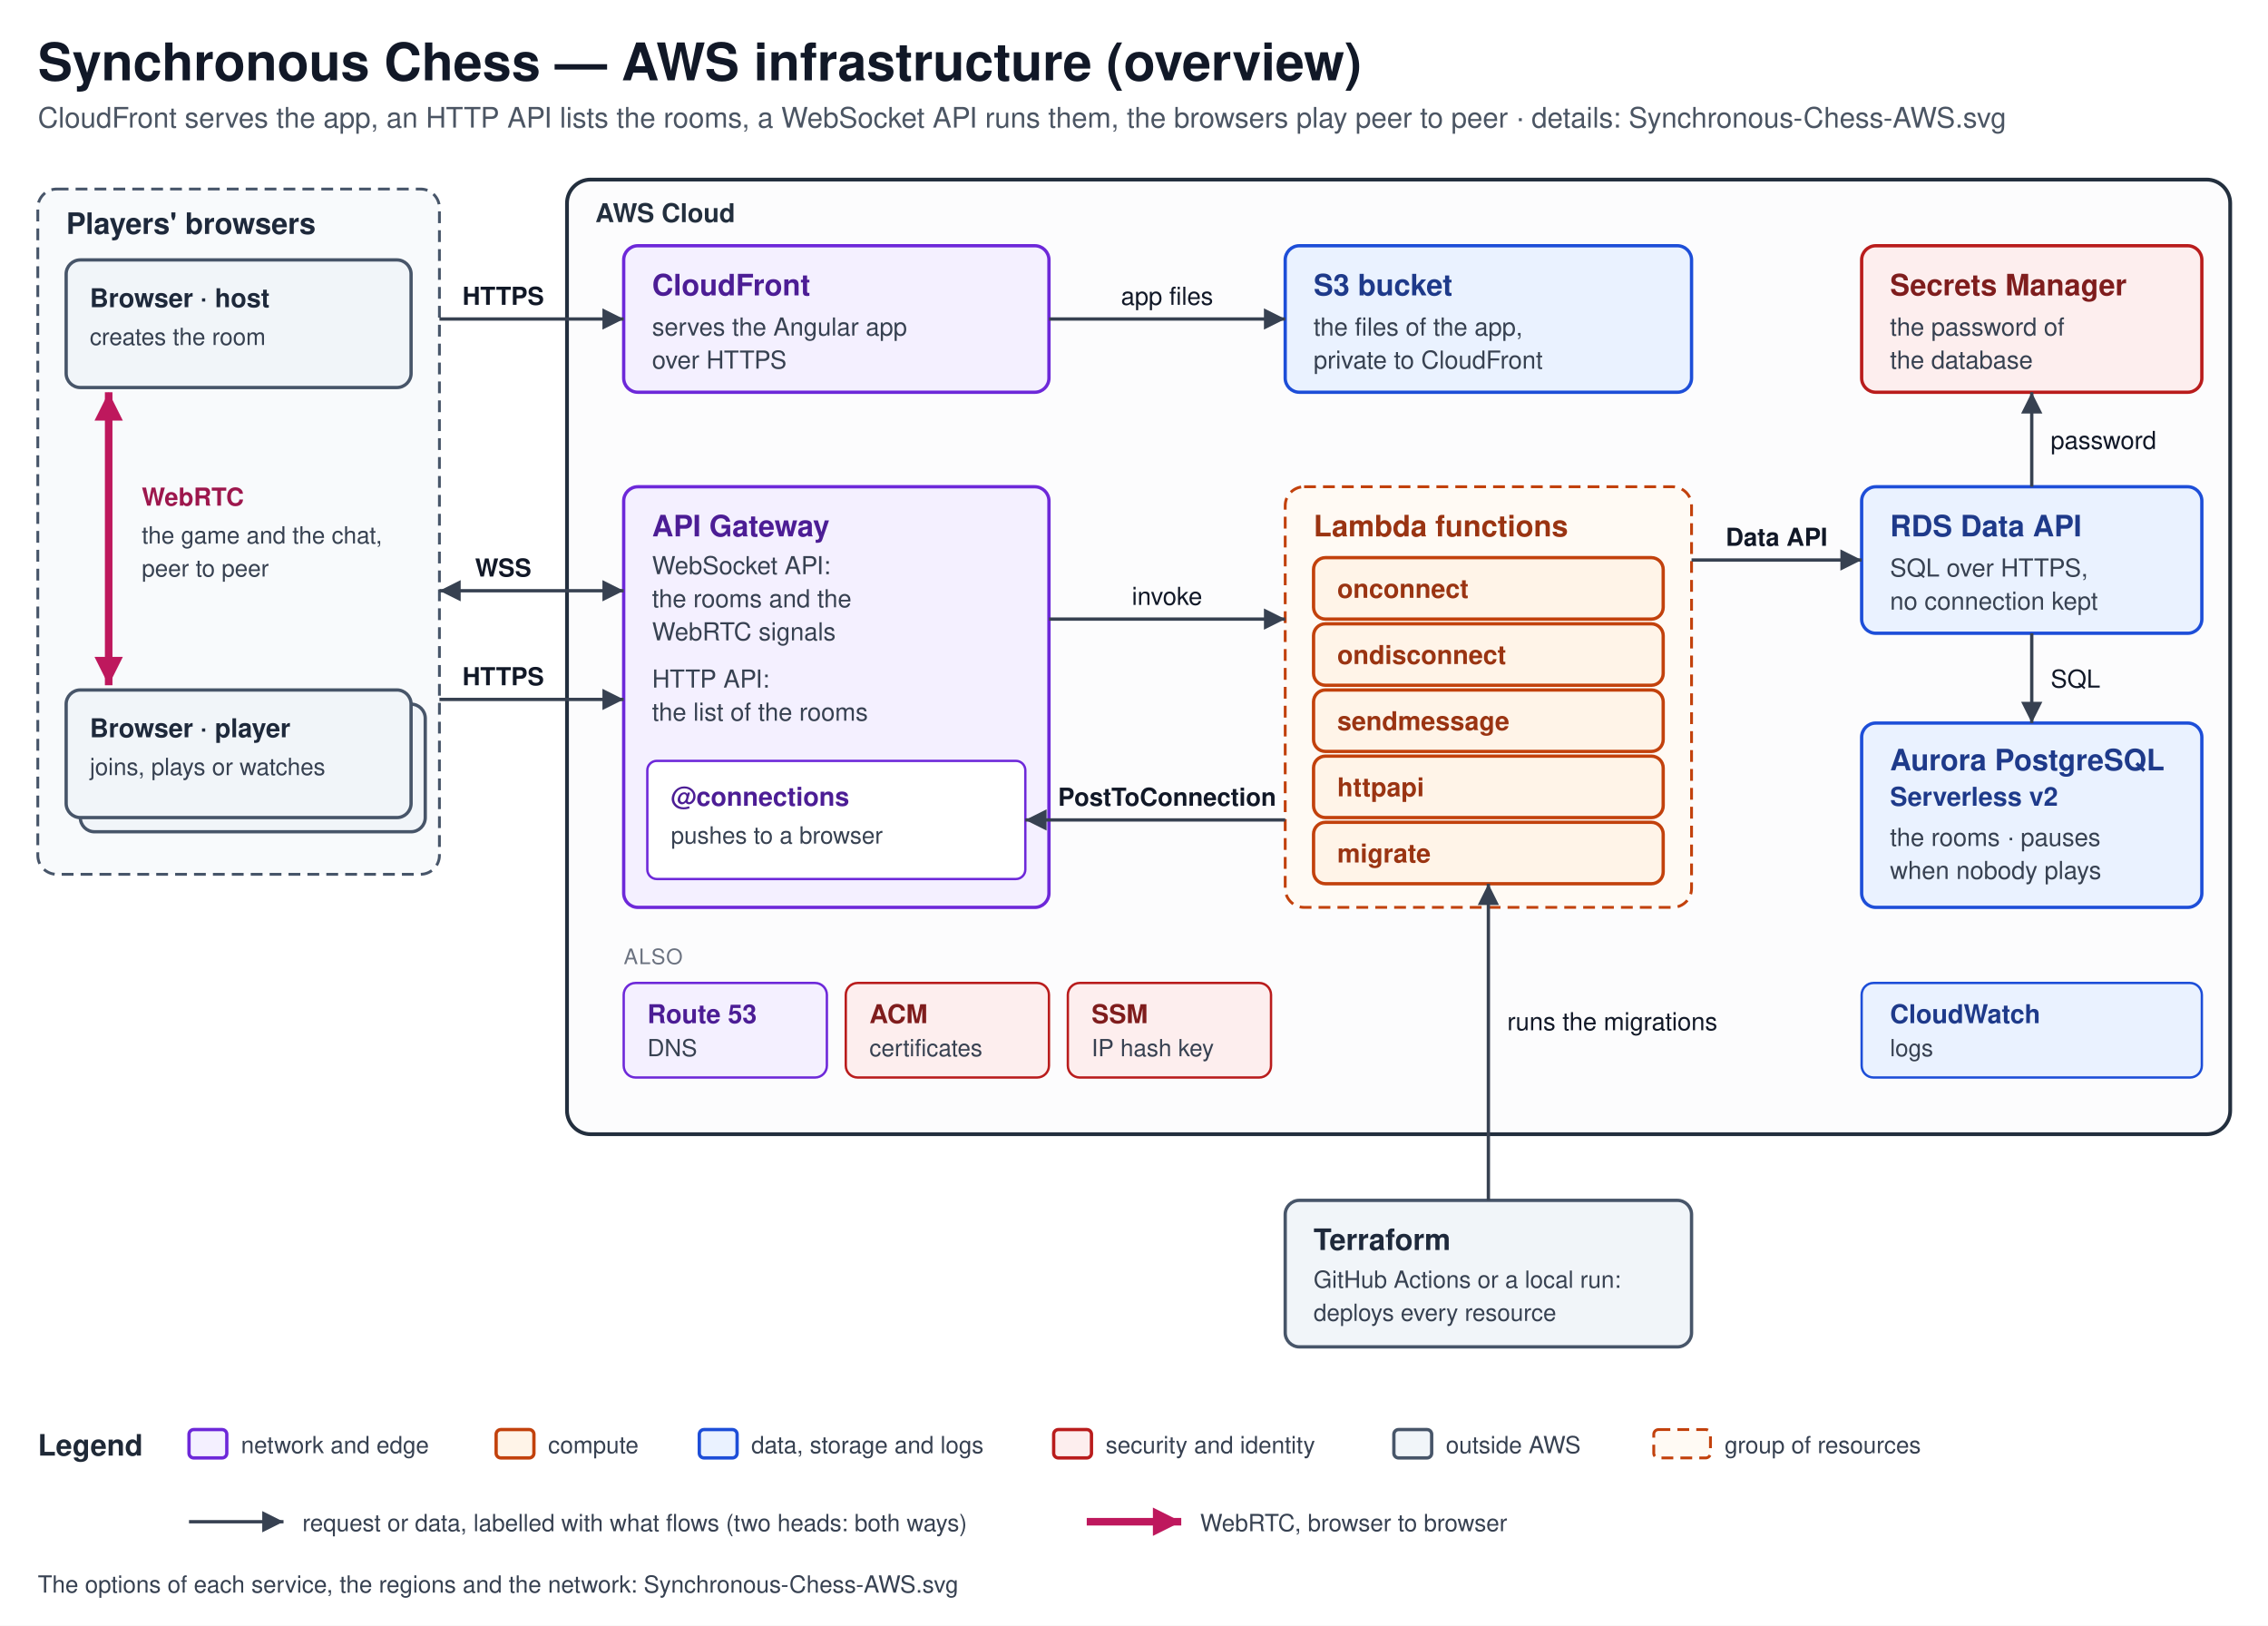
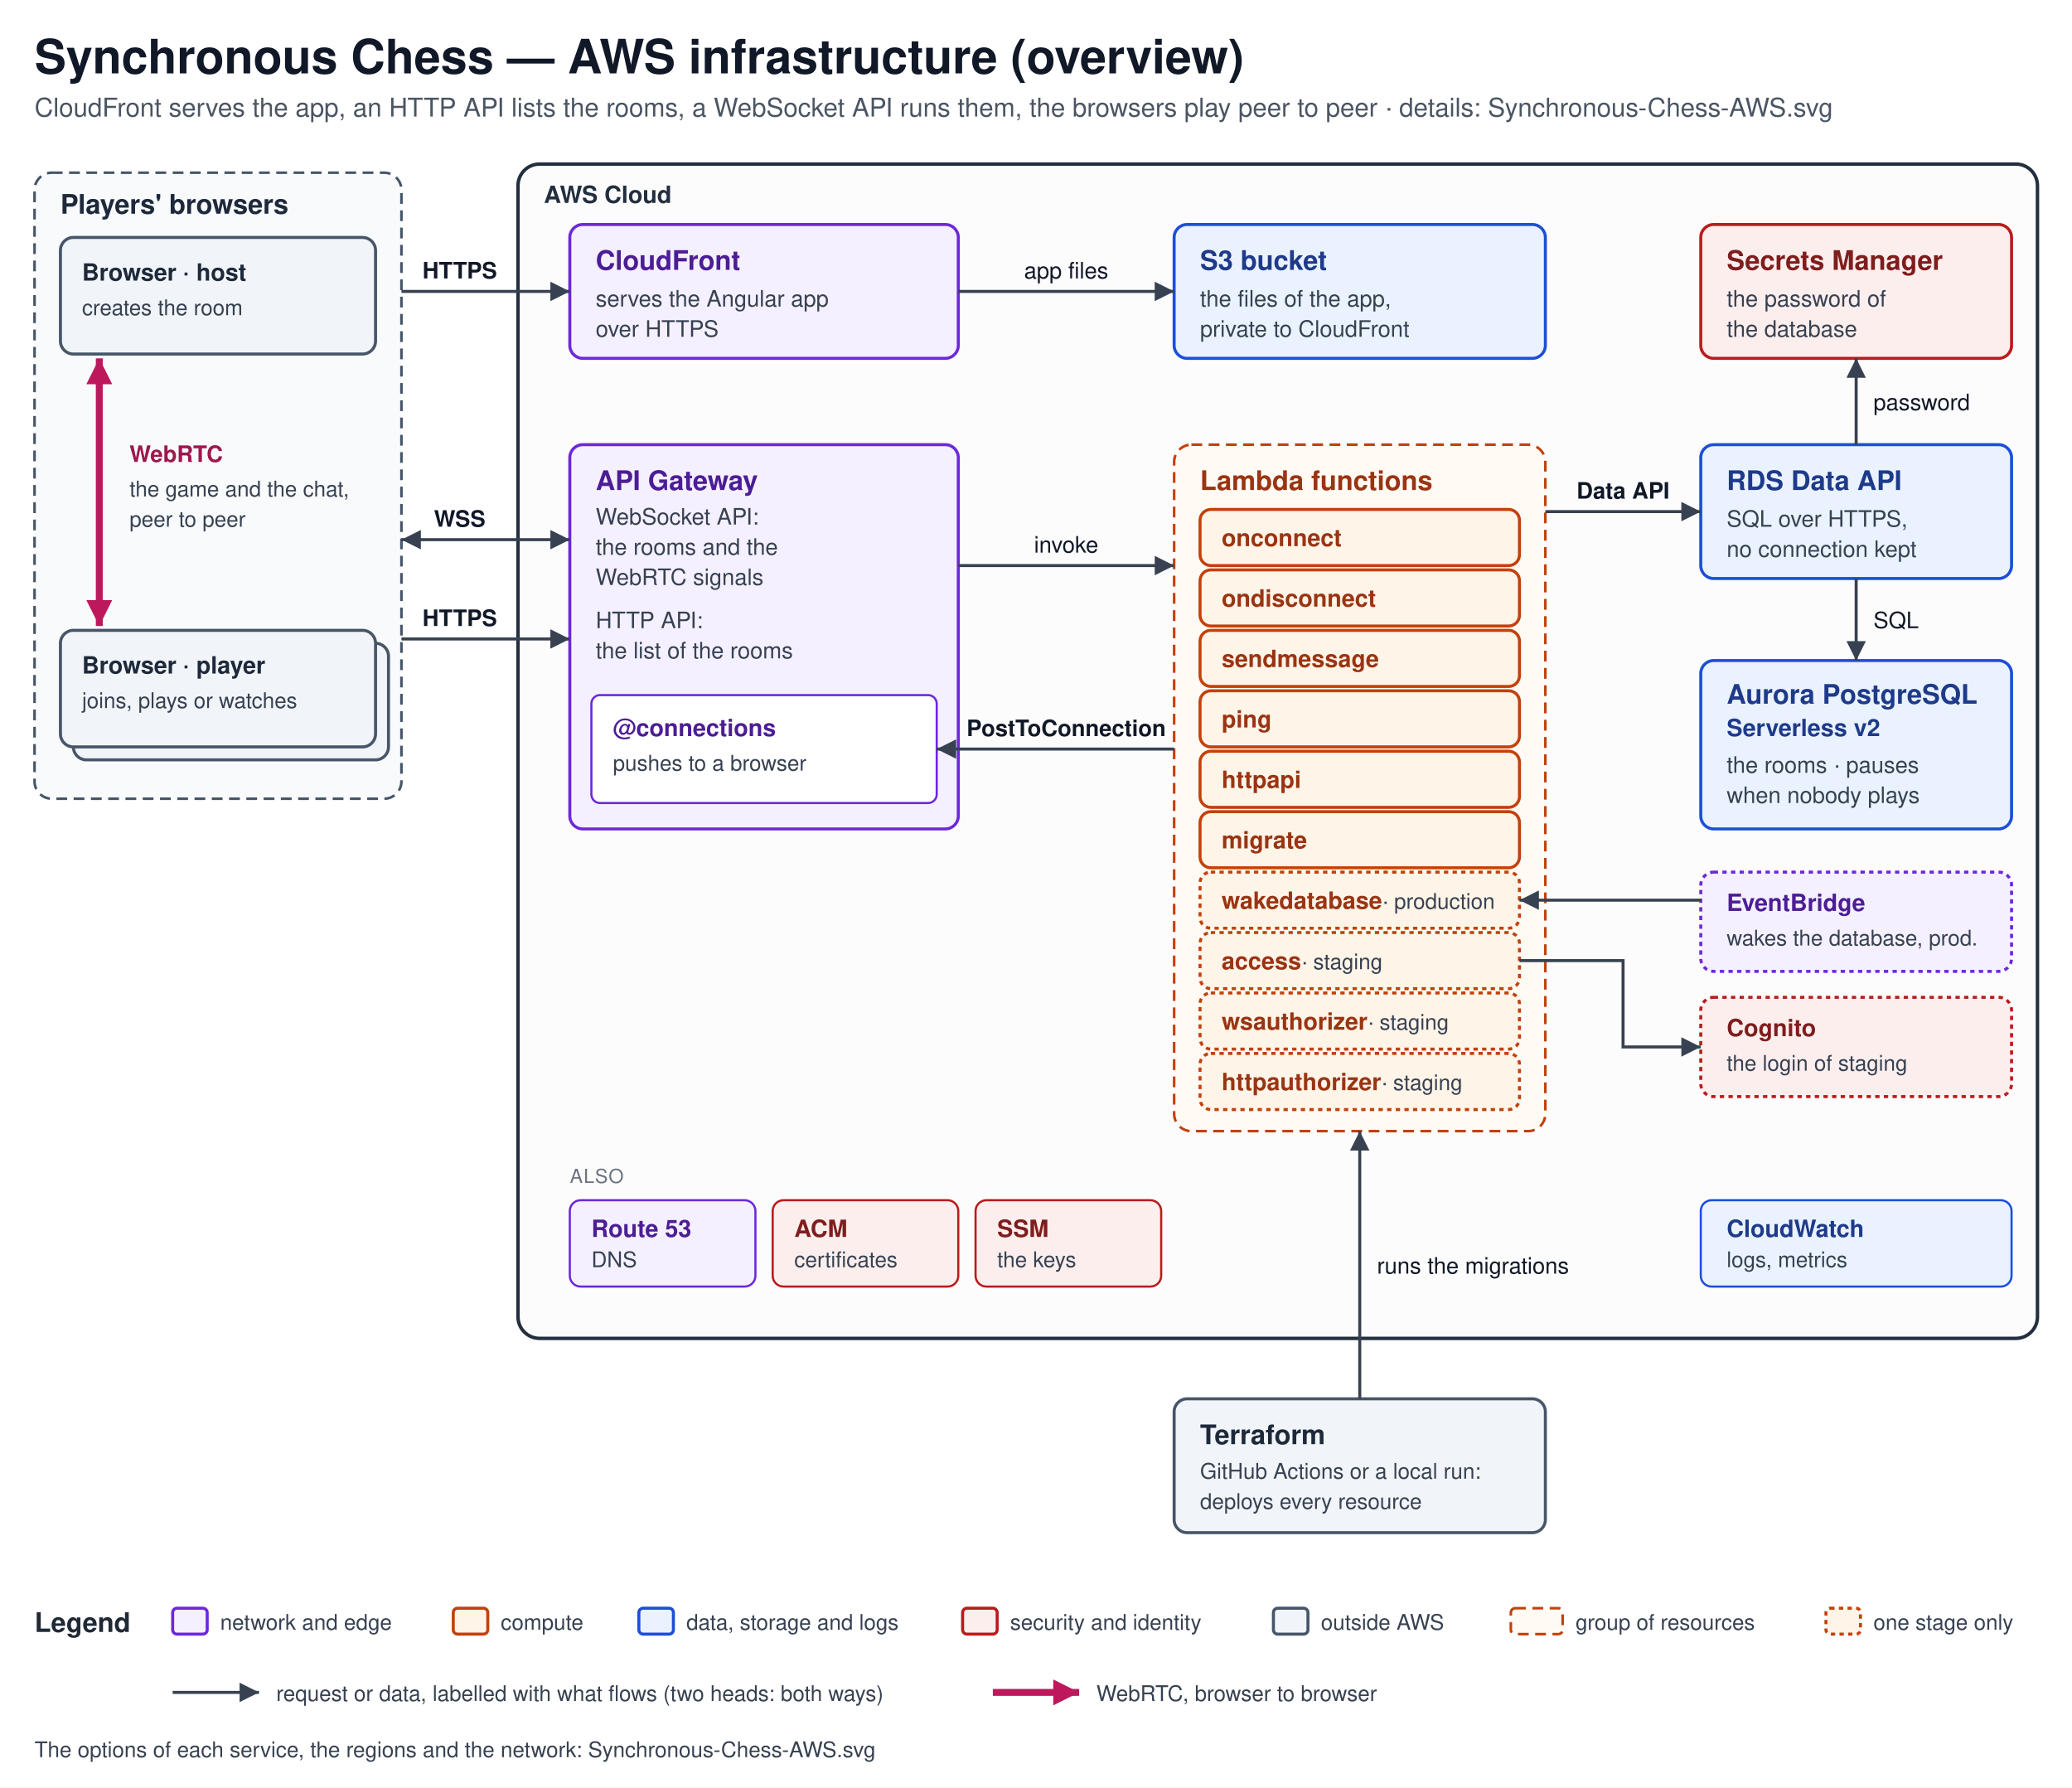
- <svg xmlns="http://www.w3.org/2000/svg" version="1.1" width="960" height="688" viewBox="0 0 960 688" font-family="Helvetica, Arial, sans-serif">
+ <svg xmlns="http://www.w3.org/2000/svg" version="1.1" width="960" height="828" viewBox="0 0 960 828" font-family="Helvetica, Arial, sans-serif">
  <defs>
    <style type="text/css">
      text { fill: #1f2937; font-size: 10px; }
      .title { font-size: 22px; font-weight: bold; fill: #111827; }
      .subtitle { font-size: 12px; fill: #4b5563; }
      .h { font-size: 12.5px; font-weight: bold; }
      .h2 { font-size: 11px; font-weight: bold; }
      .d { font-size: 10.5px; fill: #374151; }
      .s { font-size: 10px; fill: #374151; }
      .tag { font-size: 9px; fill: #6b7280; letter-spacing: 0.4px; }
      .lbl { font-size: 10.5px; fill: #111827; }
      .lbl-b { font-size: 10.5px; font-weight: bold; fill: #111827; }
      .boundary { font-size: 11px; font-weight: bold; }

      .net { fill: #f4f0ff; stroke: #6d28d9; stroke-width: 1.4; }
      .net-in { fill: #ffffff; stroke: #6d28d9; stroke-width: 1; }
      .net-t { fill: #4c1d95; }
      .cmp { fill: #fff4e8; stroke: #c2410c; stroke-width: 1.4; }
+       .only { stroke-dasharray: 2 2; }
      .cmp-group { fill: #fffaf4; stroke: #c2410c; stroke-width: 1.2; stroke-dasharray: 5 3; }
      .cmp-t { fill: #9a3412; }
      .dat { fill: #eaf2ff; stroke: #1d4ed8; stroke-width: 1.4; }
      .dat-t { fill: #1e3a8a; }
      .sec { fill: #fdeeee; stroke: #b91c1c; stroke-width: 1.4; }
      .sec-t { fill: #7f1d1d; }
      .ext { fill: #f1f5f9; stroke: #475569; stroke-width: 1.4; }
      .ext-group { fill: #f8fafc; stroke: #475569; stroke-width: 1.2; stroke-dasharray: 5 3; }
      .ext-t { fill: #1e293b; }
      .minor { stroke-width: 1; }

      .aws { fill: #fcfcfd; stroke: #232f3e; stroke-width: 1.6; }
      .aws-t { fill: #232f3e; }

      .flow { fill: none; stroke: #374151; stroke-width: 1.4; }
      .rtc { fill: none; stroke: #be185d; stroke-width: 3.2; }
      .rtc-t { fill: #9d174d; }
    </style>
    <marker id="ah" viewBox="0 0 10 10" refX="10" refY="5" markerWidth="9" markerHeight="9" markerUnits="userSpaceOnUse" orient="auto">
      <path d="M0,0 L10,5 L0,10 z" fill="#374151" />
    </marker>
    <marker id="ah-s" viewBox="0 0 10 10" refX="0" refY="5" markerWidth="9" markerHeight="9" markerUnits="userSpaceOnUse" orient="auto">
      <path d="M10,0 L0,5 L10,10 z" fill="#374151" />
    </marker>
    <marker id="rtc" viewBox="0 0 10 10" refX="10" refY="5" markerWidth="12" markerHeight="12" markerUnits="userSpaceOnUse" orient="auto">
      <path d="M0,0 L10,5 L0,10 z" fill="#be185d" />
    </marker>
    <marker id="rtc-s" viewBox="0 0 10 10" refX="0" refY="5" markerWidth="12" markerHeight="12" markerUnits="userSpaceOnUse" orient="auto">
      <path d="M10,0 L0,5 L10,10 z" fill="#be185d" />
    </marker>
  </defs>
-   <rect x="0" y="0" width="960" height="688" fill="#ffffff" />
+   <rect x="0" y="0" width="960" height="828" fill="#ffffff" />
  <text x="16" y="34" class="title">Synchronous Chess — AWS infrastructure (overview)</text>
  <text x="16" y="54" class="subtitle">CloudFront serves the app, an HTTP API lists the rooms, a WebSocket API runs them, the browsers play peer to peer · details: Synchronous-Chess-AWS.svg</text>
  <rect x="16" y="80" width="170" height="290" rx="8" class="ext-group" />
  <text x="28" y="99" class="h ext-t">Players' browsers</text>
  <rect x="28" y="110" width="146" height="54" rx="6" class="ext" />
  <text x="38" y="130" class="h2 ext-t">Browser · host</text>
  <text x="38" y="146" class="s">creates the room</text>
  <line x1="46" y1="166" x2="46" y2="290" class="rtc" marker-start="url(#rtc-s)" marker-end="url(#rtc)" />
  <text x="60" y="214" class="lbl-b rtc-t">WebRTC</text>
  <text x="60" y="230" class="s">the game and the chat,</text>
  <text x="60" y="244" class="s">peer to peer</text>
  <rect x="34" y="298" width="146" height="54" rx="6" class="ext" />
  <rect x="28" y="292" width="146" height="54" rx="6" class="ext" />
  <text x="38" y="312" class="h2 ext-t">Browser · player</text>
  <text x="38" y="328" class="s">joins, plays or watches</text>
-   <rect x="240" y="76" width="704" height="404" rx="10" class="aws" />
+   <rect x="240" y="76" width="704" height="544" rx="10" class="aws" />
  <text x="252" y="94" class="boundary aws-t">AWS Cloud</text>
  <rect x="264" y="104" width="180" height="62" rx="6" class="net" />
  <text x="276" y="125" class="h net-t">CloudFront</text>
  <text x="276" y="142" class="d">serves the Angular app</text>
  <text x="276" y="156" class="d">over HTTPS</text>
  <rect x="544" y="104" width="172" height="62" rx="6" class="dat" />
  <text x="556" y="125" class="h dat-t">S3 bucket</text>
  <text x="556" y="142" class="d">the files of the app,</text>
  <text x="556" y="156" class="d">private to CloudFront</text>
  <line x1="186" y1="135" x2="264" y2="135" class="flow" marker-end="url(#ah)" />
  <text x="213" y="129" class="lbl-b" text-anchor="middle">HTTPS</text>
  <line x1="444" y1="135" x2="544" y2="135" class="flow" marker-end="url(#ah)" />
  <text x="494" y="129" class="lbl" text-anchor="middle">app files</text>
  <rect x="264" y="206" width="180" height="178" rx="6" class="net" />
  <text x="276" y="227" class="h net-t">API Gateway</text>
  <text x="276" y="243" class="d">WebSocket API:</text>
  <text x="276" y="257" class="d">the rooms and the</text>
  <text x="276" y="271" class="d">WebRTC signals</text>
  <text x="276" y="291" class="d">HTTP API:</text>
  <text x="276" y="305" class="d">the list of the rooms</text>
  <rect x="274" y="322" width="160" height="50" rx="4" class="net-in" />
  <text x="284" y="341" class="h2 net-t">@connections</text>
  <text x="284" y="357" class="s">pushes to a browser</text>
  <line x1="186" y1="250" x2="264" y2="250" class="flow" marker-start="url(#ah-s)" marker-end="url(#ah)" />
  <text x="213" y="244" class="lbl-b" text-anchor="middle">WSS</text>
  <line x1="186" y1="296" x2="264" y2="296" class="flow" marker-end="url(#ah)" />
  <text x="213" y="290" class="lbl-b" text-anchor="middle">HTTPS</text>
-   <rect x="544" y="206" width="172" height="178" rx="8" class="cmp-group" />
+   <rect x="544" y="206" width="172" height="318" rx="8" class="cmp-group" />
  <text x="556" y="227" class="h cmp-t">Lambda functions</text>
  <rect x="556" y="236" width="148" height="26" rx="5" class="cmp" />
  <text x="566" y="253" class="h2 cmp-t">onconnect</text>
  <rect x="556" y="264" width="148" height="26" rx="5" class="cmp" />
  <text x="566" y="281" class="h2 cmp-t">ondisconnect</text>
  <rect x="556" y="292" width="148" height="26" rx="5" class="cmp" />
  <text x="566" y="309" class="h2 cmp-t">sendmessage</text>
  <rect x="556" y="320" width="148" height="26" rx="5" class="cmp" />
-   <text x="566" y="337" class="h2 cmp-t">httpapi</text>
+   <text x="566" y="337" class="h2 cmp-t">ping</text>
  <rect x="556" y="348" width="148" height="26" rx="5" class="cmp" />
-   <text x="566" y="365" class="h2 cmp-t">migrate</text>
+   <text x="566" y="365" class="h2 cmp-t">httpapi</text>
+   <rect x="556" y="376" width="148" height="26" rx="5" class="cmp" />
+   <text x="566" y="393" class="h2 cmp-t">migrate</text>
+   <rect x="556" y="404" width="148" height="26" rx="5" class="cmp only" />
+   <text x="566" y="421" class="h2 cmp-t">wakedatabase<tspan class="s" font-weight="normal"> · production</tspan>
+   </text>
+   <rect x="556" y="432" width="148" height="26" rx="5" class="cmp only" />
+   <text x="566" y="449" class="h2 cmp-t">access<tspan class="s" font-weight="normal"> · staging</tspan>
+   </text>
+   <rect x="556" y="460" width="148" height="26" rx="5" class="cmp only" />
+   <text x="566" y="477" class="h2 cmp-t">wsauthorizer<tspan class="s" font-weight="normal"> · staging</tspan>
+   </text>
+   <rect x="556" y="488" width="148" height="26" rx="5" class="cmp only" />
+   <text x="566" y="505" class="h2 cmp-t">httpauthorizer<tspan class="s" font-weight="normal"> · staging</tspan>
+   </text>
+   <rect x="788" y="404" width="144" height="46" rx="6" class="net only" />
+   <text x="800" y="422" class="h2 net-t">EventBridge</text>
+   <text x="800" y="438" class="s">wakes the database, prod.</text>
+   <line x1="788" y1="417" x2="704" y2="417" class="flow" marker-end="url(#ah)" />
+   <rect x="788" y="462" width="144" height="46" rx="6" class="sec only" />
+   <text x="800" y="480" class="h2 sec-t">Cognito</text>
+   <text x="800" y="496" class="s">the login of staging</text>
+   <polyline points="704,445 752,445 752,485 788,485" class="flow" marker-end="url(#ah)" />
  <line x1="444" y1="262" x2="544" y2="262" class="flow" marker-end="url(#ah)" />
  <text x="494" y="256" class="lbl" text-anchor="middle">invoke</text>
  <line x1="544" y1="347" x2="434" y2="347" class="flow" marker-end="url(#ah)" />
  <text x="494" y="341" class="lbl-b" text-anchor="middle">PostToConnection</text>
  <rect x="788" y="104" width="144" height="62" rx="6" class="sec" />
  <text x="800" y="125" class="h sec-t">Secrets Manager</text>
  <text x="800" y="142" class="d">the password of</text>
  <text x="800" y="156" class="d">the database</text>
  <rect x="788" y="206" width="144" height="62" rx="6" class="dat" />
  <text x="800" y="227" class="h dat-t">RDS Data API</text>
  <text x="800" y="244" class="d">SQL over HTTPS,</text>
  <text x="800" y="258" class="d">no connection kept</text>
  <rect x="788" y="306" width="144" height="78" rx="6" class="dat" />
  <text x="800" y="326" class="h dat-t">Aurora PostgreSQL</text>
  <text x="800" y="341" class="h2 dat-t">Serverless v2</text>
  <text x="800" y="358" class="d">the rooms · pauses</text>
  <text x="800" y="372" class="d">when nobody plays</text>
  <line x1="716" y1="237" x2="788" y2="237" class="flow" marker-end="url(#ah)" />
  <text x="752" y="231" class="lbl-b" text-anchor="middle">Data API</text>
  <line x1="860" y1="206" x2="860" y2="166" class="flow" marker-end="url(#ah)" />
  <text x="868" y="190" class="lbl">password</text>
  <line x1="860" y1="268" x2="860" y2="306" class="flow" marker-end="url(#ah)" />
  <text x="868" y="291" class="lbl">SQL</text>
-   <text x="264" y="408" class="tag">ALSO</text>
-   <rect x="264" y="416" width="86" height="40" rx="5" class="net minor" />
-   <text x="274" y="433" class="h2 net-t">Route 53</text>
-   <text x="274" y="447" class="s">DNS</text>
-   <rect x="358" y="416" width="86" height="40" rx="5" class="sec minor" />
-   <text x="368" y="433" class="h2 sec-t">ACM</text>
-   <text x="368" y="447" class="s">certificates</text>
-   <rect x="452" y="416" width="86" height="40" rx="5" class="sec minor" />
-   <text x="462" y="433" class="h2 sec-t">SSM</text>
-   <text x="462" y="447" class="s">IP hash key</text>
-   <rect x="788" y="416" width="144" height="40" rx="5" class="dat minor" />
-   <text x="800" y="433" class="h2 dat-t">CloudWatch</text>
-   <text x="800" y="447" class="s">logs</text>
-   <rect x="544" y="508" width="172" height="62" rx="6" class="ext" />
-   <text x="556" y="529" class="h ext-t">Terraform</text>
-   <text x="556" y="545" class="s">GitHub Actions or a local run:</text>
-   <text x="556" y="559" class="s">deploys every resource</text>
-   <line x1="630" y1="508" x2="630" y2="374" class="flow" marker-end="url(#ah)" />
-   <text x="638" y="436" class="lbl">runs the migrations</text>
-   <text x="16" y="616" class="h">Legend</text>
-   <rect x="80" y="605" width="16" height="12" rx="2" class="net" />
-   <text x="102" y="615" class="s">network and edge</text>
-   <rect x="210" y="605" width="16" height="12" rx="2" class="cmp" />
-   <text x="232" y="615" class="s">compute</text>
-   <rect x="296" y="605" width="16" height="12" rx="2" class="dat" />
-   <text x="318" y="615" class="s">data, storage and logs</text>
-   <rect x="446" y="605" width="16" height="12" rx="2" class="sec" />
-   <text x="468" y="615" class="s">security and identity</text>
-   <rect x="590" y="605" width="16" height="12" rx="2" class="ext" />
-   <text x="612" y="615" class="s">outside AWS</text>
-   <rect x="700" y="605" width="24" height="12" rx="2" class="cmp-group" />
-   <text x="730" y="615" class="s">group of resources</text>
-   <line x1="80" y1="644" x2="120" y2="644" class="flow" marker-end="url(#ah)" />
-   <text x="128" y="648" class="s">request or data, labelled with what flows (two heads: both ways)</text>
-   <line x1="460" y1="644" x2="500" y2="644" class="rtc" marker-end="url(#rtc)" />
-   <text x="508" y="648" class="s">WebRTC, browser to browser</text>
-   <text x="16" y="674" class="s">The options of each service, the regions and the network: Synchronous-Chess-AWS.svg</text>
+   <text x="264" y="548" class="tag">ALSO</text>
+   <rect x="264" y="556" width="86" height="40" rx="5" class="net minor" />
+   <text x="274" y="573" class="h2 net-t">Route 53</text>
+   <text x="274" y="587" class="s">DNS</text>
+   <rect x="358" y="556" width="86" height="40" rx="5" class="sec minor" />
+   <text x="368" y="573" class="h2 sec-t">ACM</text>
+   <text x="368" y="587" class="s">certificates</text>
+   <rect x="452" y="556" width="86" height="40" rx="5" class="sec minor" />
+   <text x="462" y="573" class="h2 sec-t">SSM</text>
+   <text x="462" y="587" class="s">the keys</text>
+   <rect x="788" y="556" width="144" height="40" rx="5" class="dat minor" />
+   <text x="800" y="573" class="h2 dat-t">CloudWatch</text>
+   <text x="800" y="587" class="s">logs, metrics</text>
+   <rect x="544" y="648" width="172" height="62" rx="6" class="ext" />
+   <text x="556" y="669" class="h ext-t">Terraform</text>
+   <text x="556" y="685" class="s">GitHub Actions or a local run:</text>
+   <text x="556" y="699" class="s">deploys every resource</text>
+   <line x1="630" y1="648" x2="630" y2="524" class="flow" marker-end="url(#ah)" />
+   <text x="638" y="590" class="lbl">runs the migrations</text>
+   <text x="16" y="756" class="h">Legend</text>
+   <rect x="80" y="745" width="16" height="12" rx="2" class="net" />
+   <text x="102" y="755" class="s">network and edge</text>
+   <rect x="210" y="745" width="16" height="12" rx="2" class="cmp" />
+   <text x="232" y="755" class="s">compute</text>
+   <rect x="296" y="745" width="16" height="12" rx="2" class="dat" />
+   <text x="318" y="755" class="s">data, storage and logs</text>
+   <rect x="446" y="745" width="16" height="12" rx="2" class="sec" />
+   <text x="468" y="755" class="s">security and identity</text>
+   <rect x="590" y="745" width="16" height="12" rx="2" class="ext" />
+   <text x="612" y="755" class="s">outside AWS</text>
+   <rect x="700" y="745" width="24" height="12" rx="2" class="cmp-group" />
+   <text x="730" y="755" class="s">group of resources</text>
+   <rect x="846" y="745" width="16" height="12" rx="2" class="cmp only" />
+   <text x="868" y="755" class="s">one stage only</text>
+   <line x1="80" y1="784" x2="120" y2="784" class="flow" marker-end="url(#ah)" />
+   <text x="128" y="788" class="s">request or data, labelled with what flows (two heads: both ways)</text>
+   <line x1="460" y1="784" x2="500" y2="784" class="rtc" marker-end="url(#rtc)" />
+   <text x="508" y="788" class="s">WebRTC, browser to browser</text>
+   <text x="16" y="814" class="s">The options of each service, the regions and the network: Synchronous-Chess-AWS.svg</text>
</svg>
